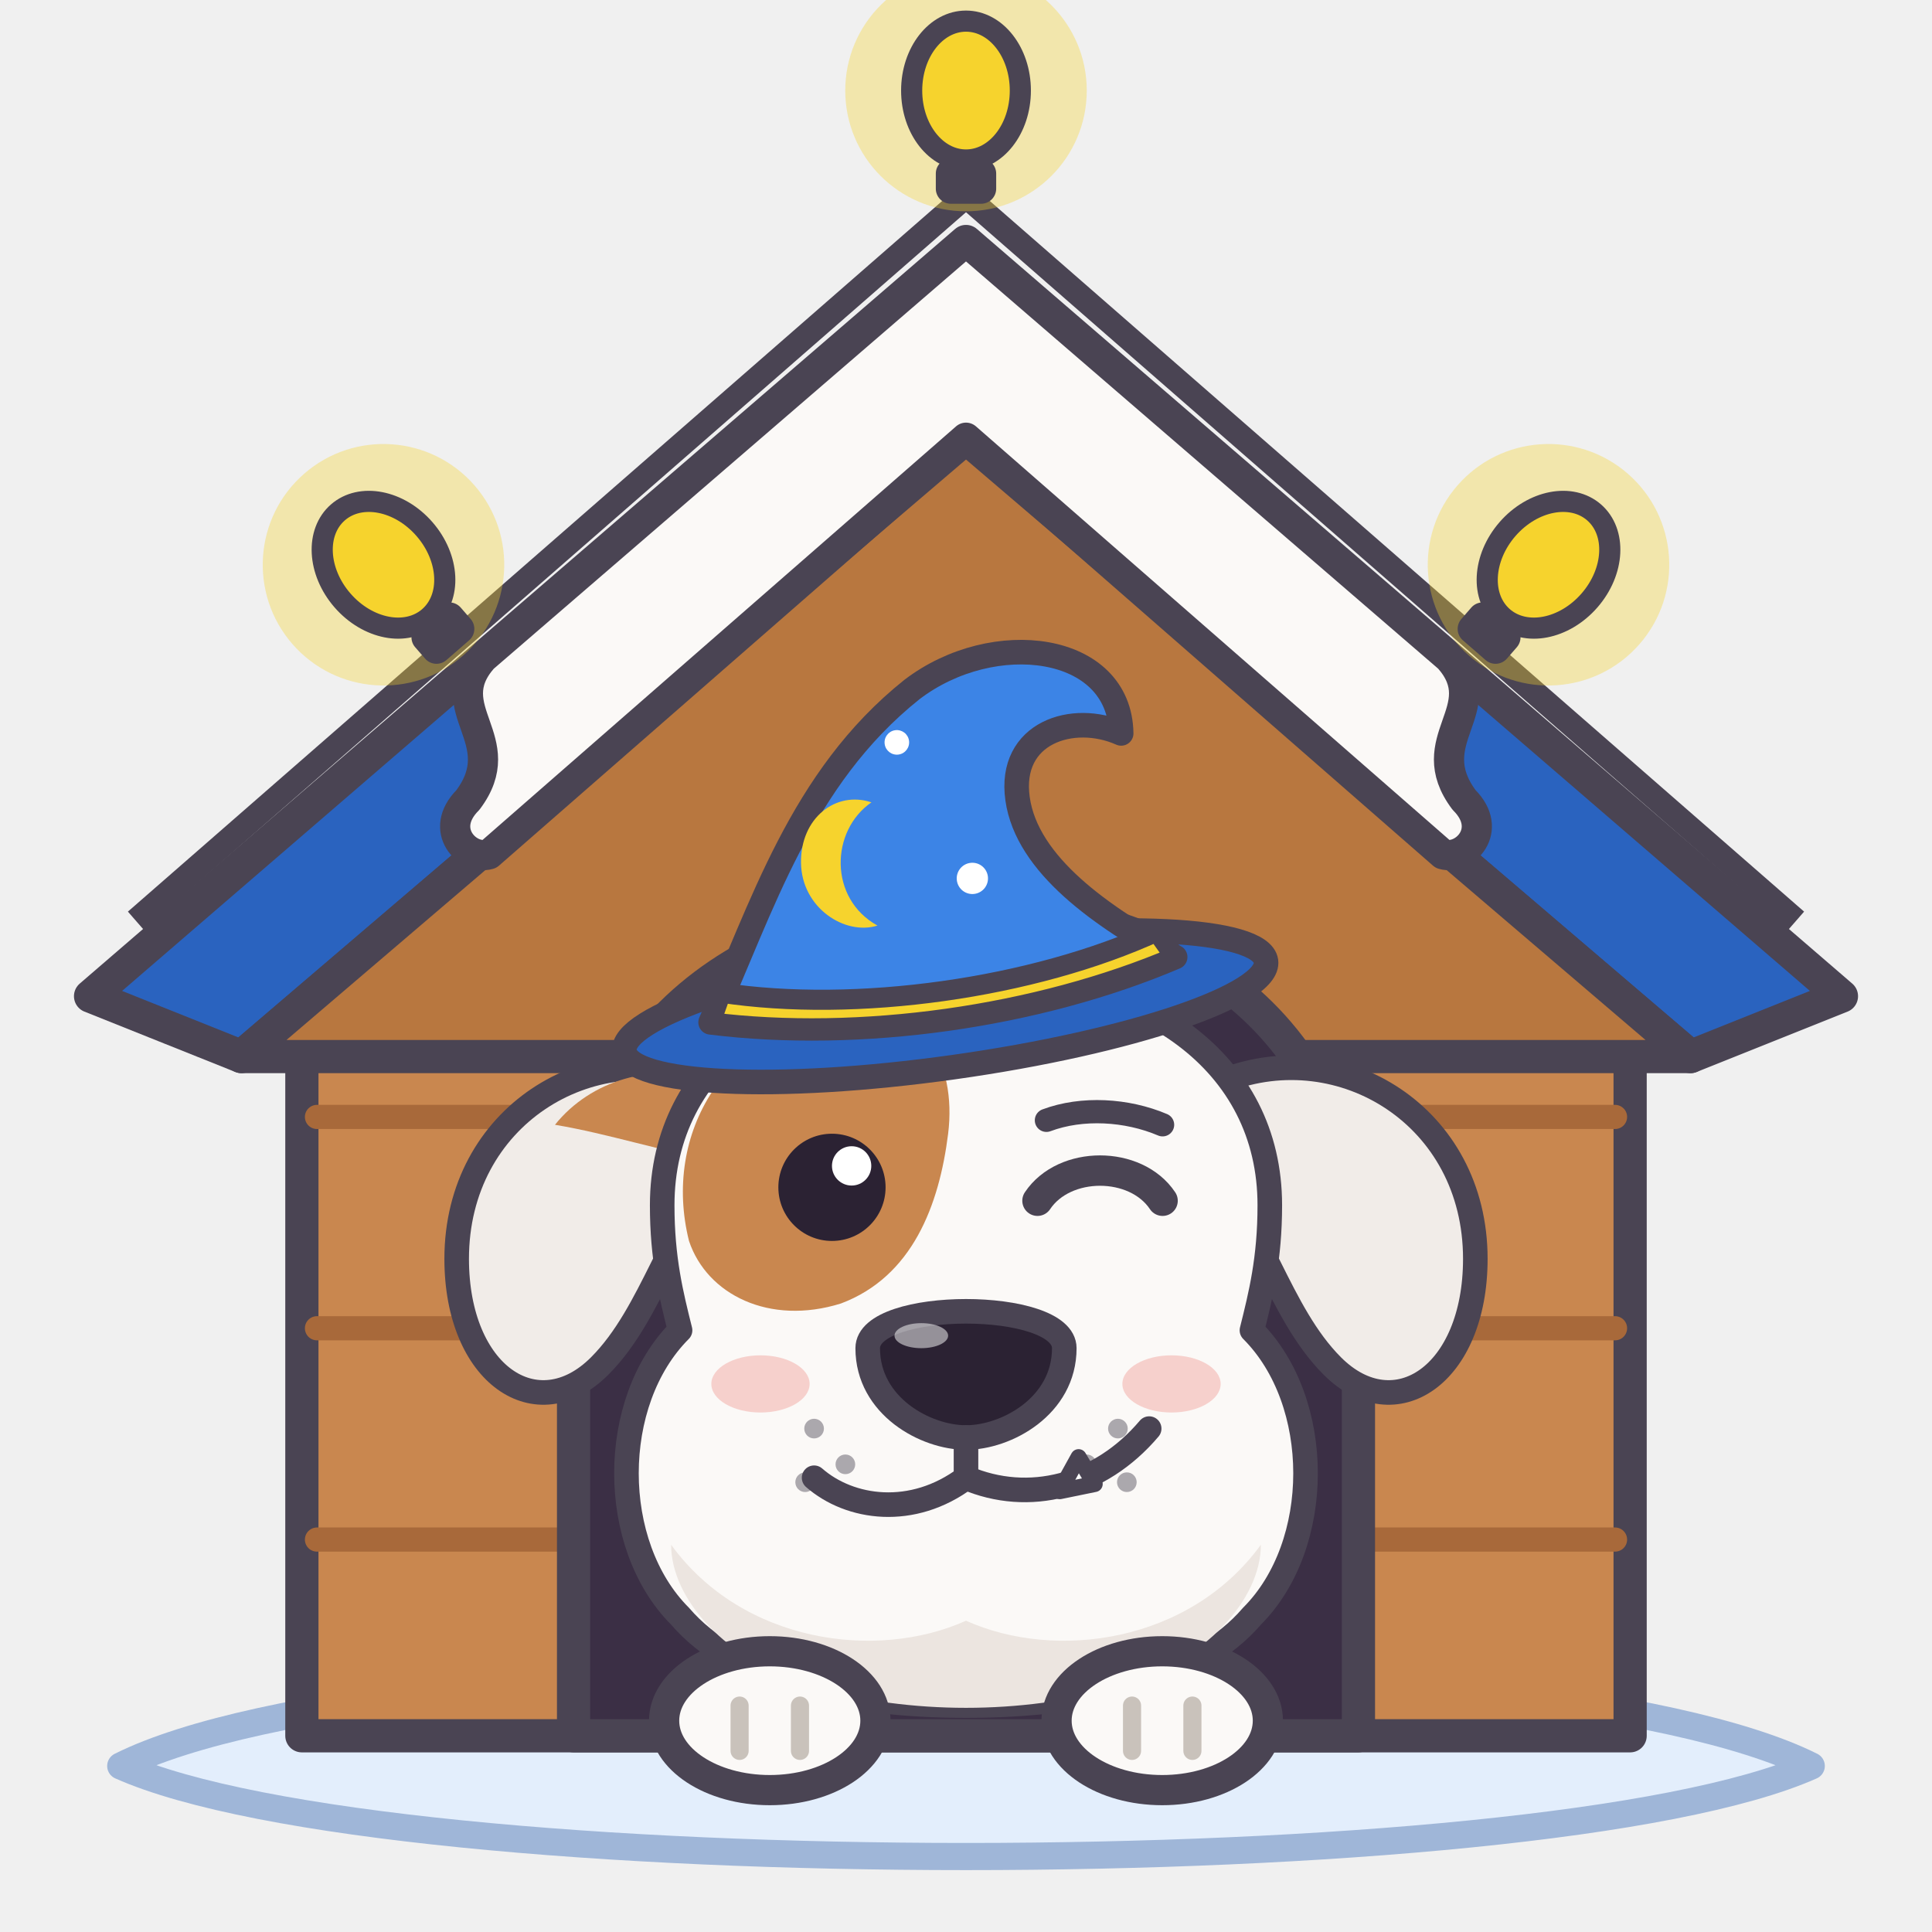
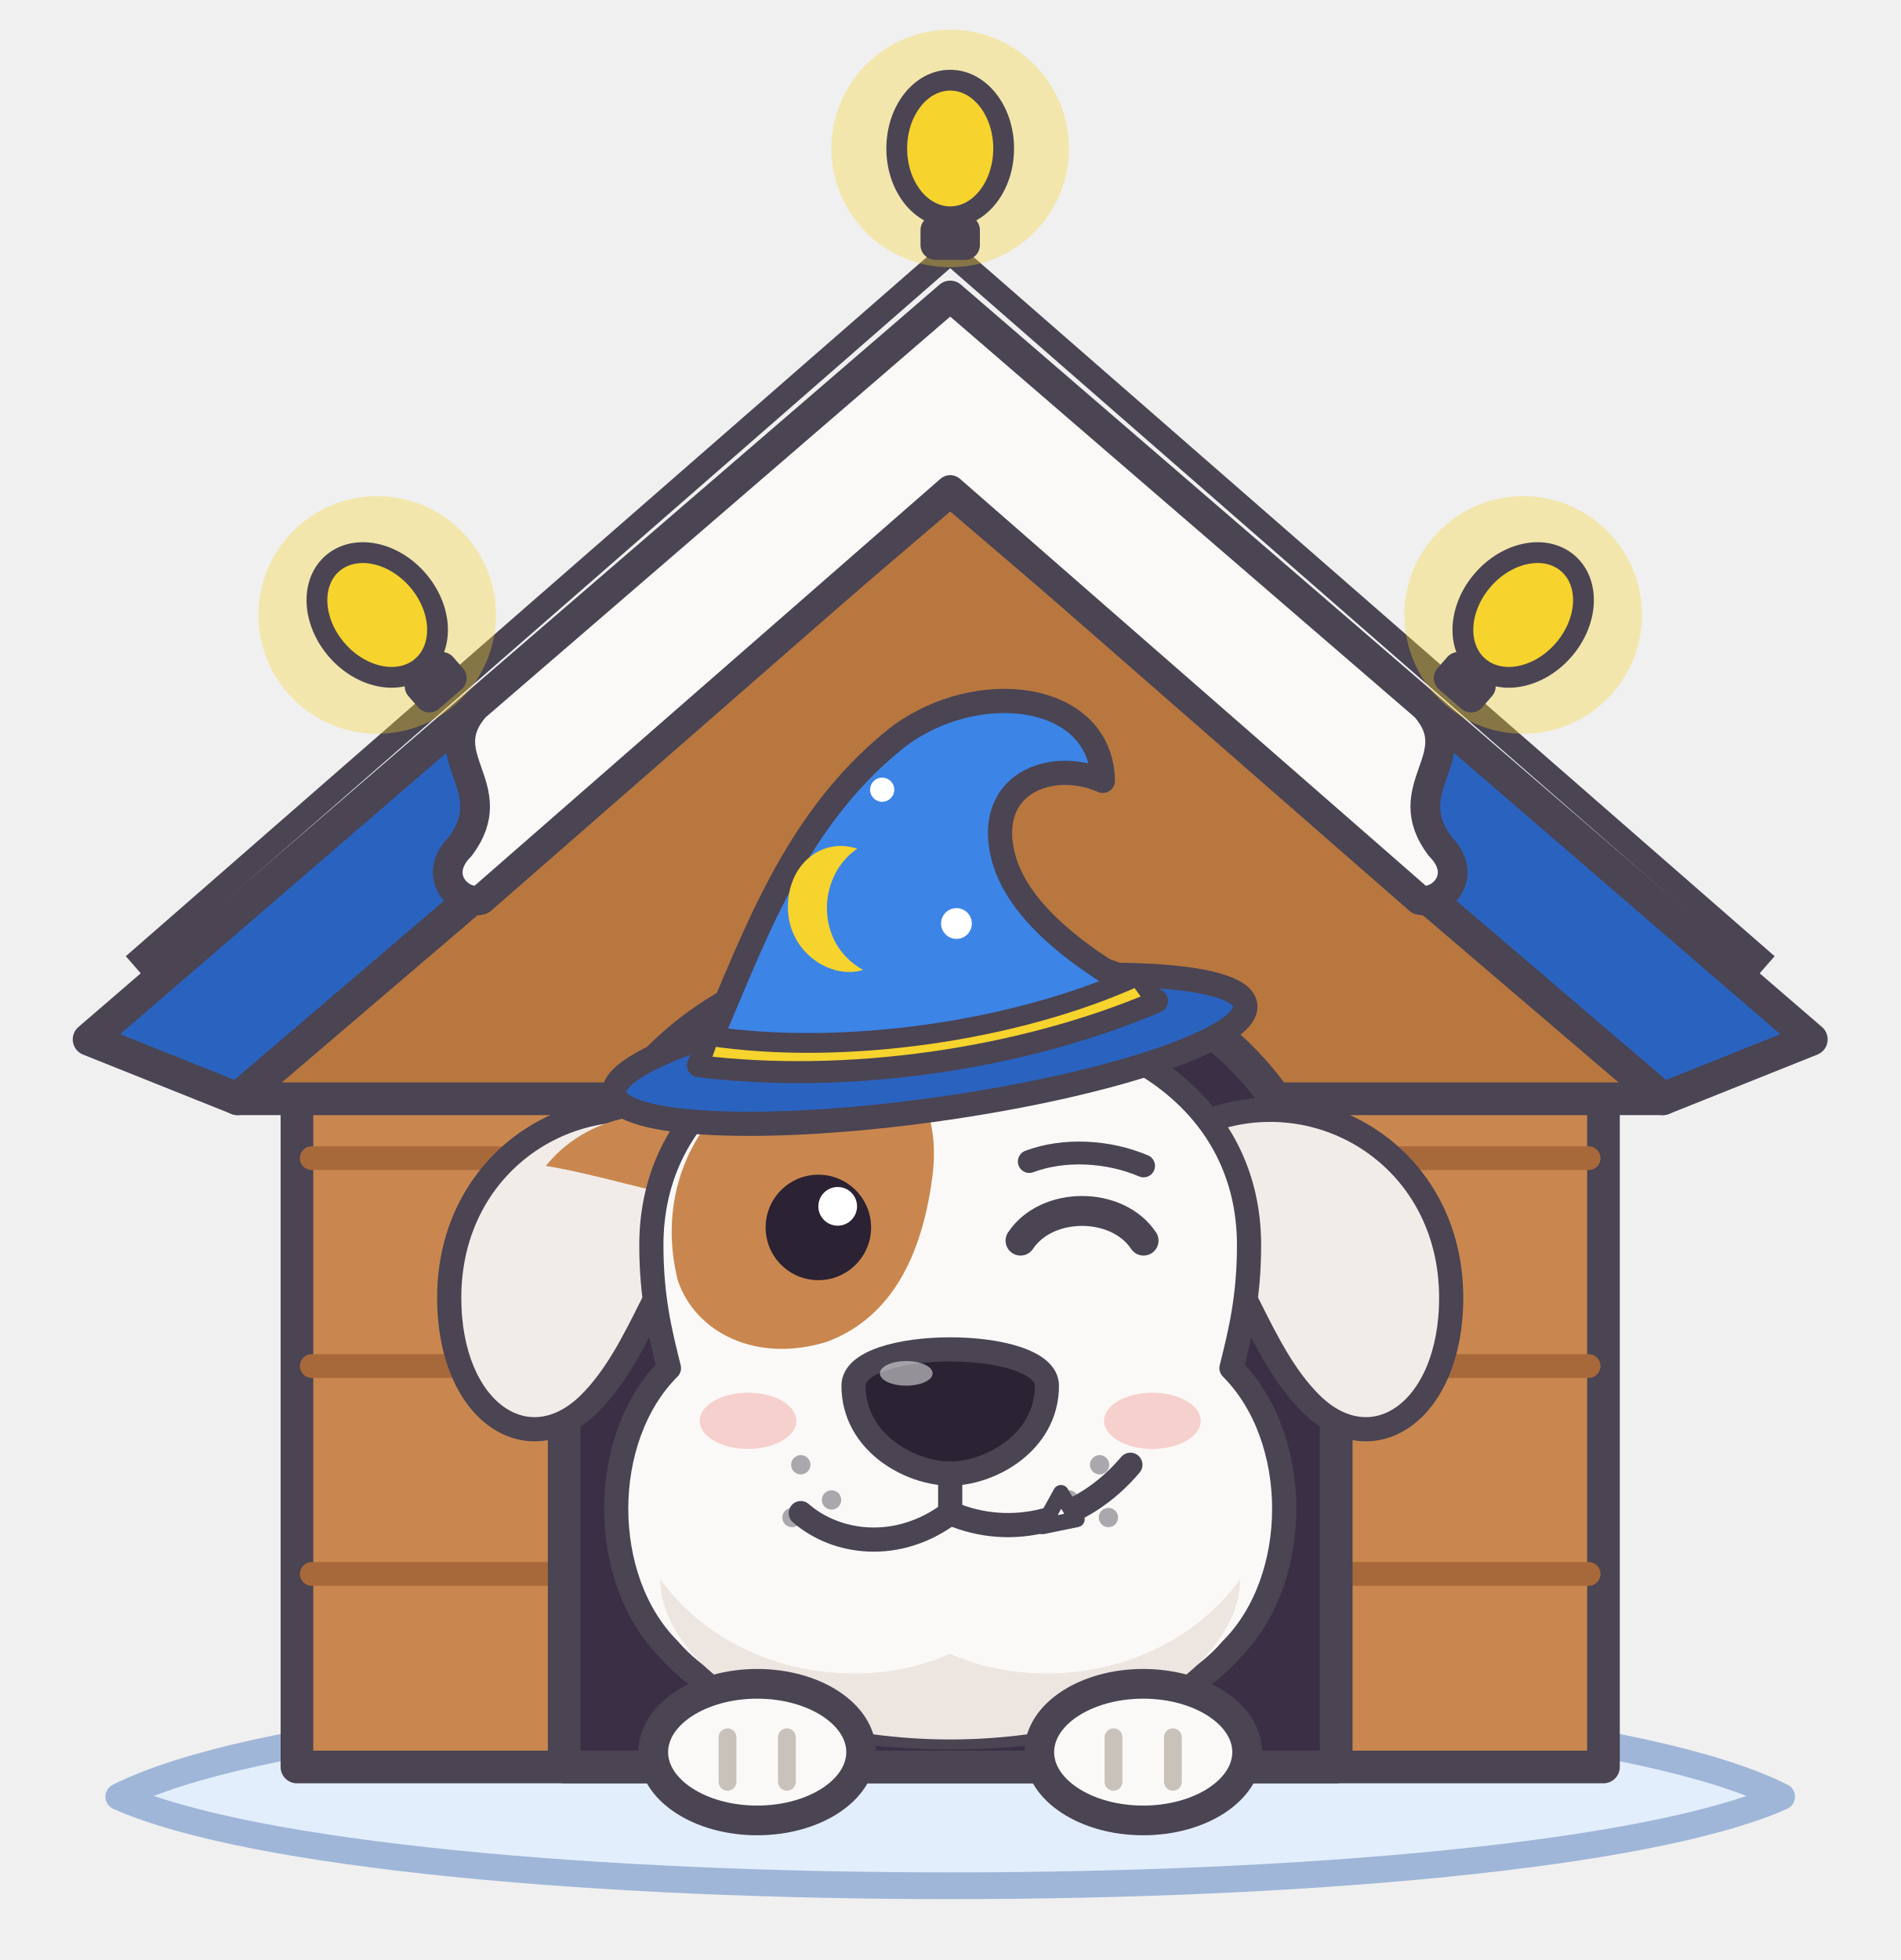
- <svg xmlns="http://www.w3.org/2000/svg" width="128" height="128" viewBox="0 0 128 128">
+ <svg xmlns="http://www.w3.org/2000/svg" width="128" height="132" viewBox="0 -4 128 132">
  <path d="M 8 117 C 26 108, 102 108, 120 117 C 102 125, 26 125, 8 117 Z" fill="#e3eefc" stroke="#9fb6d8" stroke-width="1.8" stroke-linejoin="round" />
  <g stroke="#4a4453" stroke-width="2.2" stroke-linejoin="round" stroke-linecap="round">
    <path d="M 20 60 L 108 60 L 108 115 L 20 115 Z" fill="#c9874f" />
    <g stroke="#a8693a" stroke-width="1.6" fill="none">
      <path d="M 21 74 L 107 74 M 21 88 L 107 88 M 21 102 L 107 102" />
    </g>
    <path d="M 6 66 L 64 16 L 122 66 L 112 70 L 64 29 L 16 70 Z" fill="#2a63bf" />
    <path d="M 64 29 L 112 70 L 16 70 Z" fill="#b8773f" />
    <path d="M 32 43.6 L 64 16 L 96 43.6 C 99 47, 94 49, 97 53 C 99 55, 97 57, 95.6 56.6 L 64 29 L 32.4 56.6 C 31 57, 29 55, 31 53 C 34 49, 29 47, 32 43.6 Z" fill="#fbf9f7" stroke-width="2" />
    <path d="M 38 115 L 38 84 C 38 68, 50 60, 64 60 C 78 60, 90 68, 90 84 L 90 115 Z" fill="#3b2f45" />
  </g>
  <g transform="translate(64 113) scale(0.74) translate(-64 -95.6)">
    <g transform="translate(12.8 -2) scale(0.8)" stroke="#4a4453" stroke-width="2.75" stroke-linejoin="round" stroke-linecap="round">
      <path d="M 35 52 C 22 47, 7 56, 7 72 C 7 85, 16 91, 23 84 C 29 78, 31 68, 37 62 Z" fill="#f1ece8" />
      <path d="M 93 52 C 106 47, 121 56, 121 72 C 121 85, 112 91, 105 84 C 99 78, 97 68, 91 62 Z" fill="#f1ece8" />
      <path d="M 35 52 C 29 50, 22 52, 18 57 C 24 58, 30 60, 36 61 Z" fill="#c9874f" stroke="none" />
      <path d="M 64 40 C 84 40, 98 50, 98 66 C 98 72, 97 76, 96 80 C 104 88, 104 104, 96 112 C 90 119, 78 122, 64 122 C 50 122, 38 119, 32 112 C 24 104, 24 88, 32 80 C 31 76, 30 72, 30 66 C 30 50, 44 40, 64 40 Z" fill="#fbf9f7" />
      <path d="M 31 104 C 39 115, 54 117, 64 112.5 C 74 117, 89 115, 97 104 C 97 110, 91 117, 81 120 C 70 123, 58 123, 47 120 C 37 117, 31 110, 31 104 Z" fill="#ece5e0" stroke="none" />
      <path d="M 33 70 C 30 58, 37 46, 51 44 C 59 43, 63 50, 62 58 C 61 66, 58 74, 50 77 C 42 79.5, 35 76, 33 70 Z" fill="#c9874f" stroke="none" />
      <ellipse cx="41" cy="86" rx="5.5" ry="3.2" fill="#f2a7a1" stroke="none" opacity="0.5" />
      <ellipse cx="87" cy="86" rx="5.5" ry="3.2" fill="#f2a7a1" stroke="none" opacity="0.5" />
      <circle cx="49" cy="64" r="6" fill="#2b2233" stroke="none" />
      <circle cx="51.2" cy="61.6" r="2.2" fill="#ffffff" stroke="none" />
      <path d="M 72 65.5 C 75 61, 83 61, 86 65.5" fill="none" stroke-width="3.4" />
      <path d="M 73 56.5 C 77 55, 82 55.3, 86 57" fill="none" stroke-width="2.6" />
      <g fill="#4a4453" stroke="none" opacity="0.45">
        <circle cx="47" cy="91" r="1.1" />
        <circle cx="50.5" cy="95" r="1.1" />
        <circle cx="46" cy="97" r="1.1" />
        <circle cx="81" cy="91" r="1.1" />
        <circle cx="77.5" cy="95" r="1.1" />
        <circle cx="82" cy="97" r="1.1" />
      </g>
      <path d="M 53 82 C 53 76.5, 75 76.5, 75 82 C 75 88.5, 68.5 92, 64 92 C 59.5 92, 53 88.5, 53 82 Z" fill="#2b2233" />
      <ellipse cx="59" cy="80.6" rx="3" ry="1.4" fill="#ffffff" stroke="none" opacity="0.5" />
      <path d="M 64 92 L 64 96.5" fill="none" />
      <path d="M 64 96.5 C 58 101, 51 100, 47 96.5" fill="none" />
      <path d="M 64 96.5 C 71 99.5, 79 97.5, 84.5 91" fill="none" />
      <path d="M 74.5 98 L 76.6 94.2 L 78.4 97.2 Z" fill="#ffffff" stroke-width="1.8" />
    </g>
    <g stroke="#4a4453" stroke-width="2.2" stroke-linejoin="round" stroke-linecap="round" transform="rotate(-8 62 32)">
      <ellipse cx="62" cy="33" rx="29" ry="5.5" fill="#2a63bf" />
      <path d="M 41 31.5 C 47 22, 52 11, 63 4.5 C 71 0, 82 3, 81 11 C 77 8.5, 71 9.5, 71 15.5 C 71 21.5, 77 27, 83 31.5 C 70 35, 54 35, 41 31.5 Z" fill="#3c84e6" />
      <path d="M 42.3 29 C 54 32.5, 70 32.5, 81.7 29 L 83 31.5 C 70 35, 54 35, 41 31.5 Z" fill="#f6d32d" stroke-width="1.8" />
      <path d="M 58 14 C 54 16, 53 22, 57 25 C 54 25.5, 50.5 22.5, 51 18.5 C 51.5 14.5, 55 12.5, 58 14 Z" fill="#f6d32d" stroke="none" />
      <circle cx="66" cy="22" r="1.4" fill="#ffffff" stroke="none" />
      <circle cx="61" cy="9" r="1.1" fill="#ffffff" stroke="none" />
    </g>
  </g>
  <g stroke="#4a4453" stroke-width="2" fill="#fbf9f7">
    <ellipse cx="51" cy="114" rx="7" ry="4.6" />
    <ellipse cx="77" cy="114" rx="7" ry="4.6" />
  </g>
  <path d="M 49 113 L 49 116 M 53 113 L 53 116 M 75 113 L 75 116 M 79 113 L 79 116" stroke="#c9c2bb" stroke-width="1.2" stroke-linecap="round" />
  <path d="M 9 61 L 64 13 L 119 61" fill="none" stroke="#4a4453" stroke-width="1.6" stroke-linejoin="round" />
  <g transform="translate(30 42.7) rotate(-41)">
    <circle cx="0" cy="-7" r="8" fill="#f6d32d" opacity="0.35" />
    <rect x="-2" y="-2.5" width="4" height="3" rx="1" fill="#4a4453" />
    <ellipse cx="0" cy="-7" rx="3.6" ry="4.6" fill="#f6d32d" stroke="#4a4453" stroke-width="1.4" />
  </g>
  <g transform="translate(64 13) rotate(0)">
    <circle cx="0" cy="-7" r="8" fill="#f6d32d" opacity="0.35" />
    <rect x="-2" y="-2.5" width="4" height="3" rx="1" fill="#4a4453" />
    <ellipse cx="0" cy="-7" rx="3.6" ry="4.6" fill="#f6d32d" stroke="#4a4453" stroke-width="1.4" />
  </g>
  <g transform="translate(98 42.7) rotate(41)">
    <circle cx="0" cy="-7" r="8" fill="#f6d32d" opacity="0.35" />
    <rect x="-2" y="-2.5" width="4" height="3" rx="1" fill="#4a4453" />
    <ellipse cx="0" cy="-7" rx="3.6" ry="4.6" fill="#f6d32d" stroke="#4a4453" stroke-width="1.4" />
  </g>
</svg>
